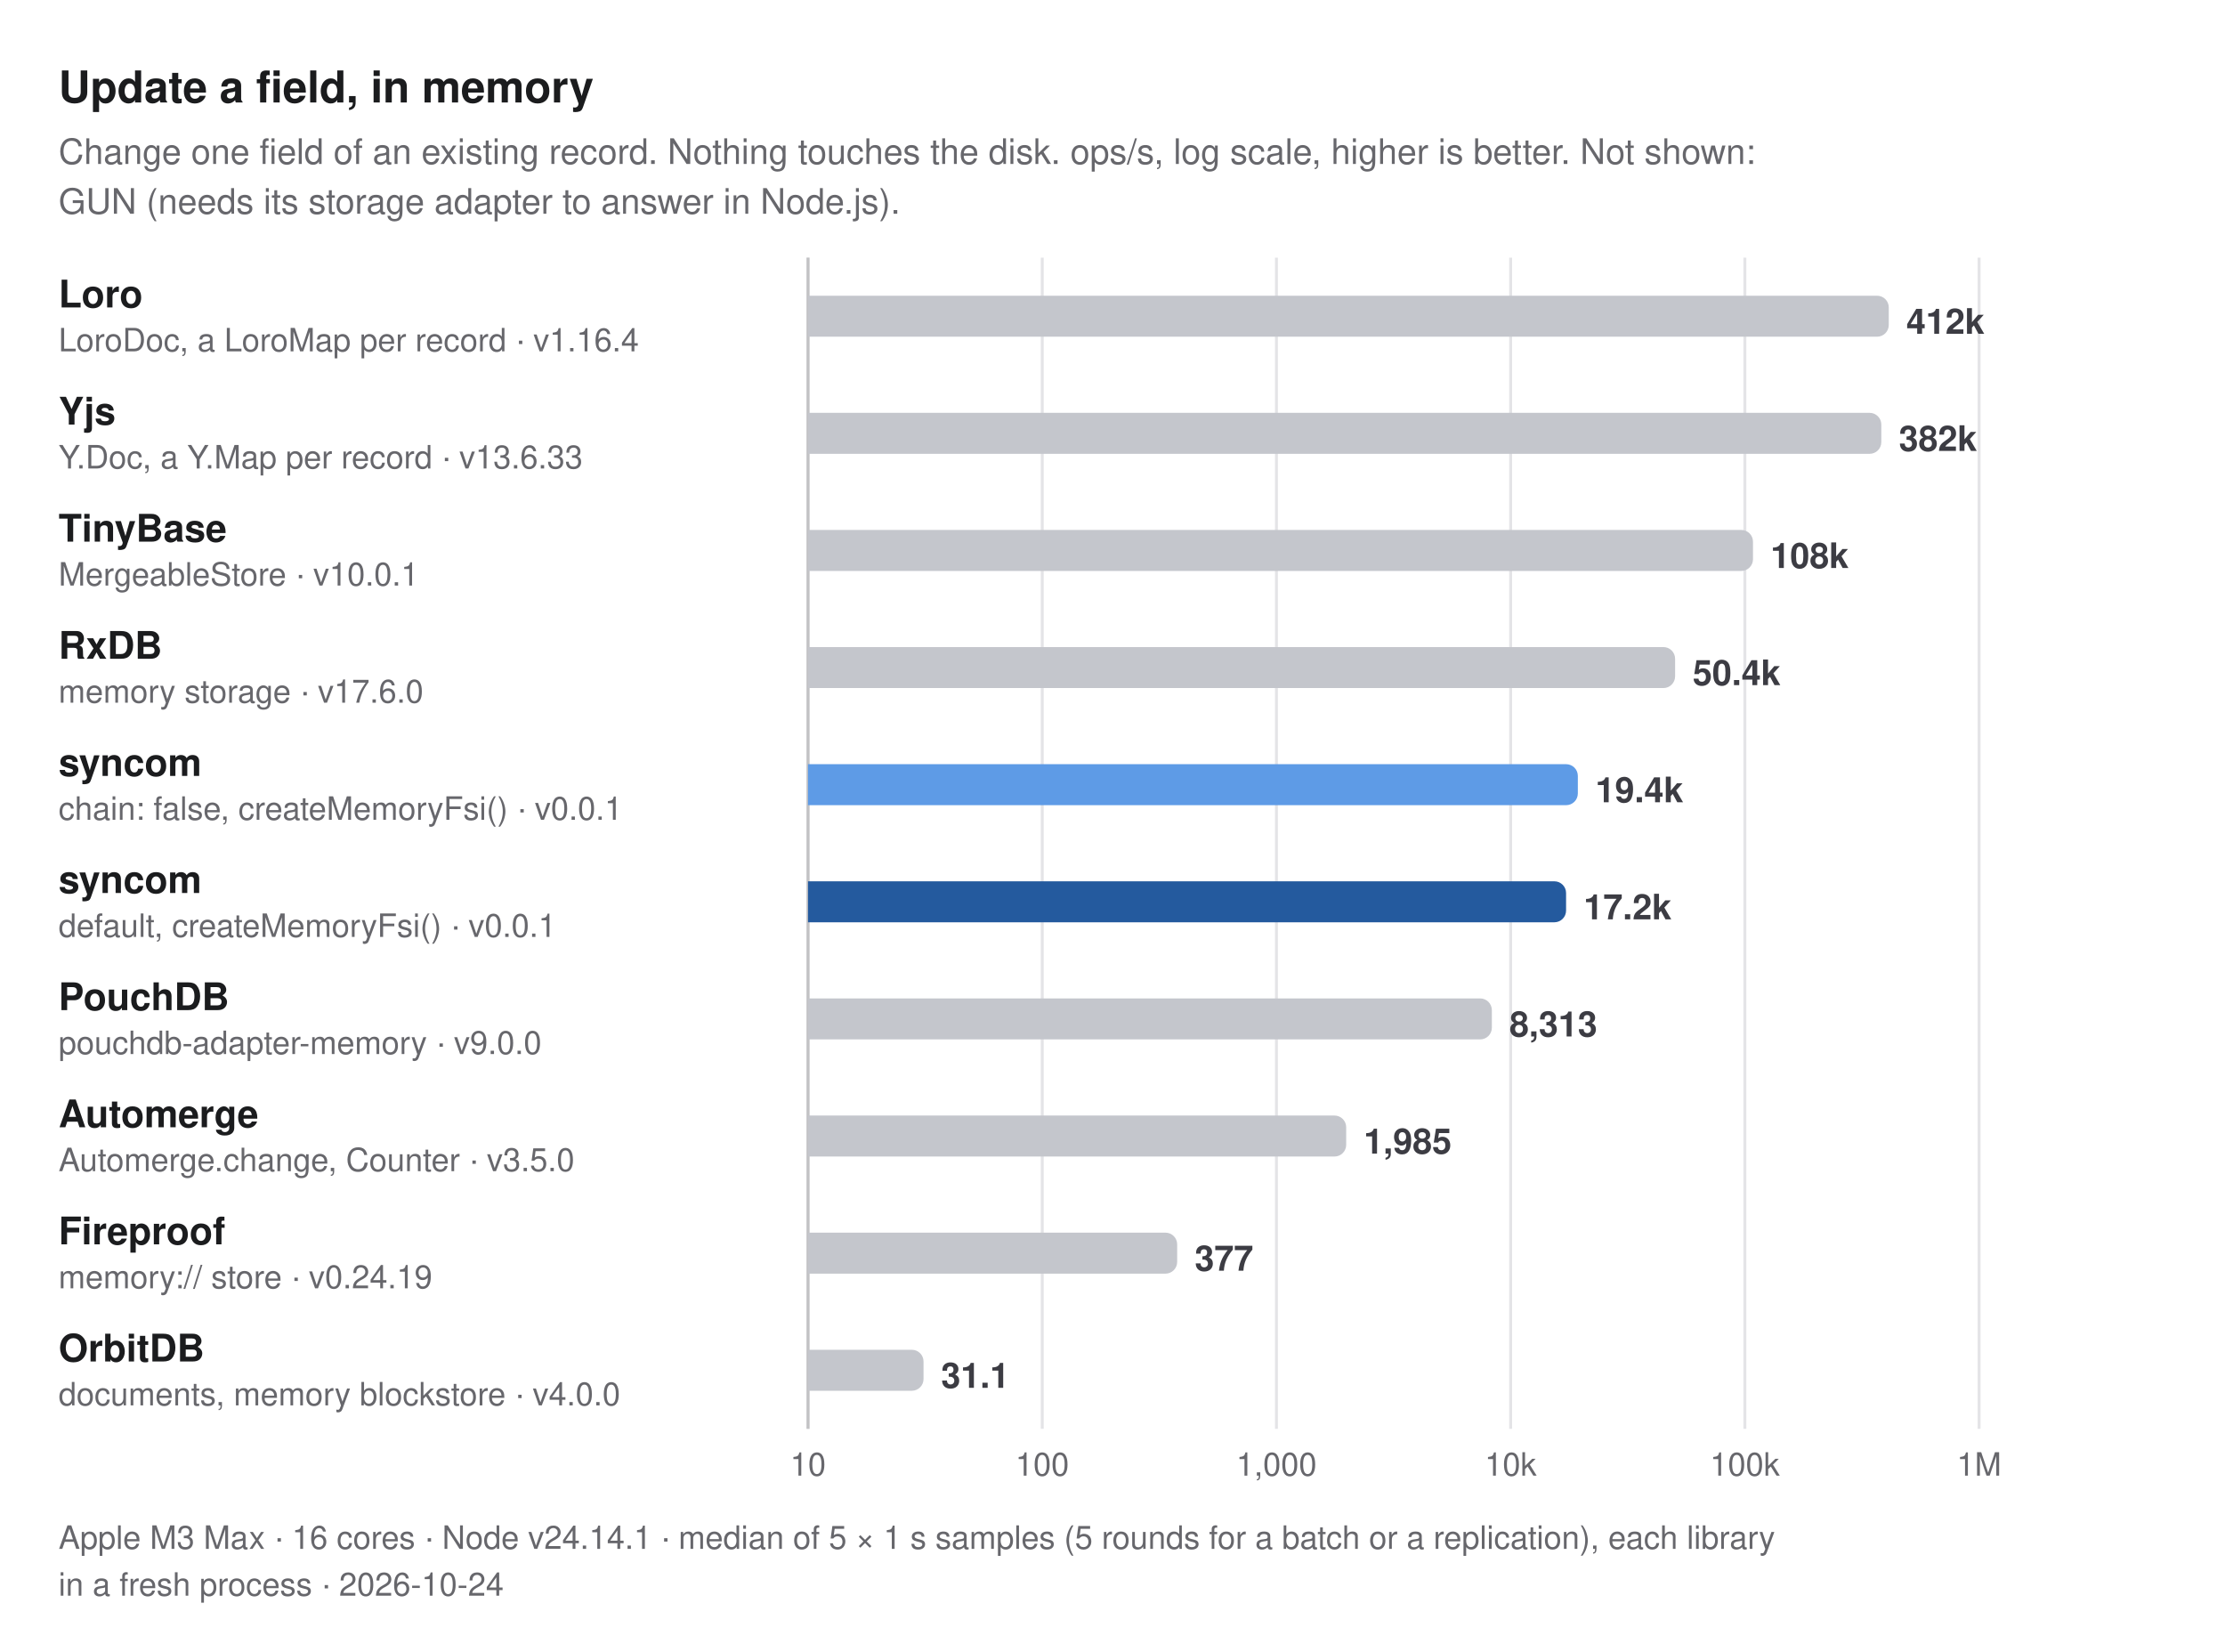
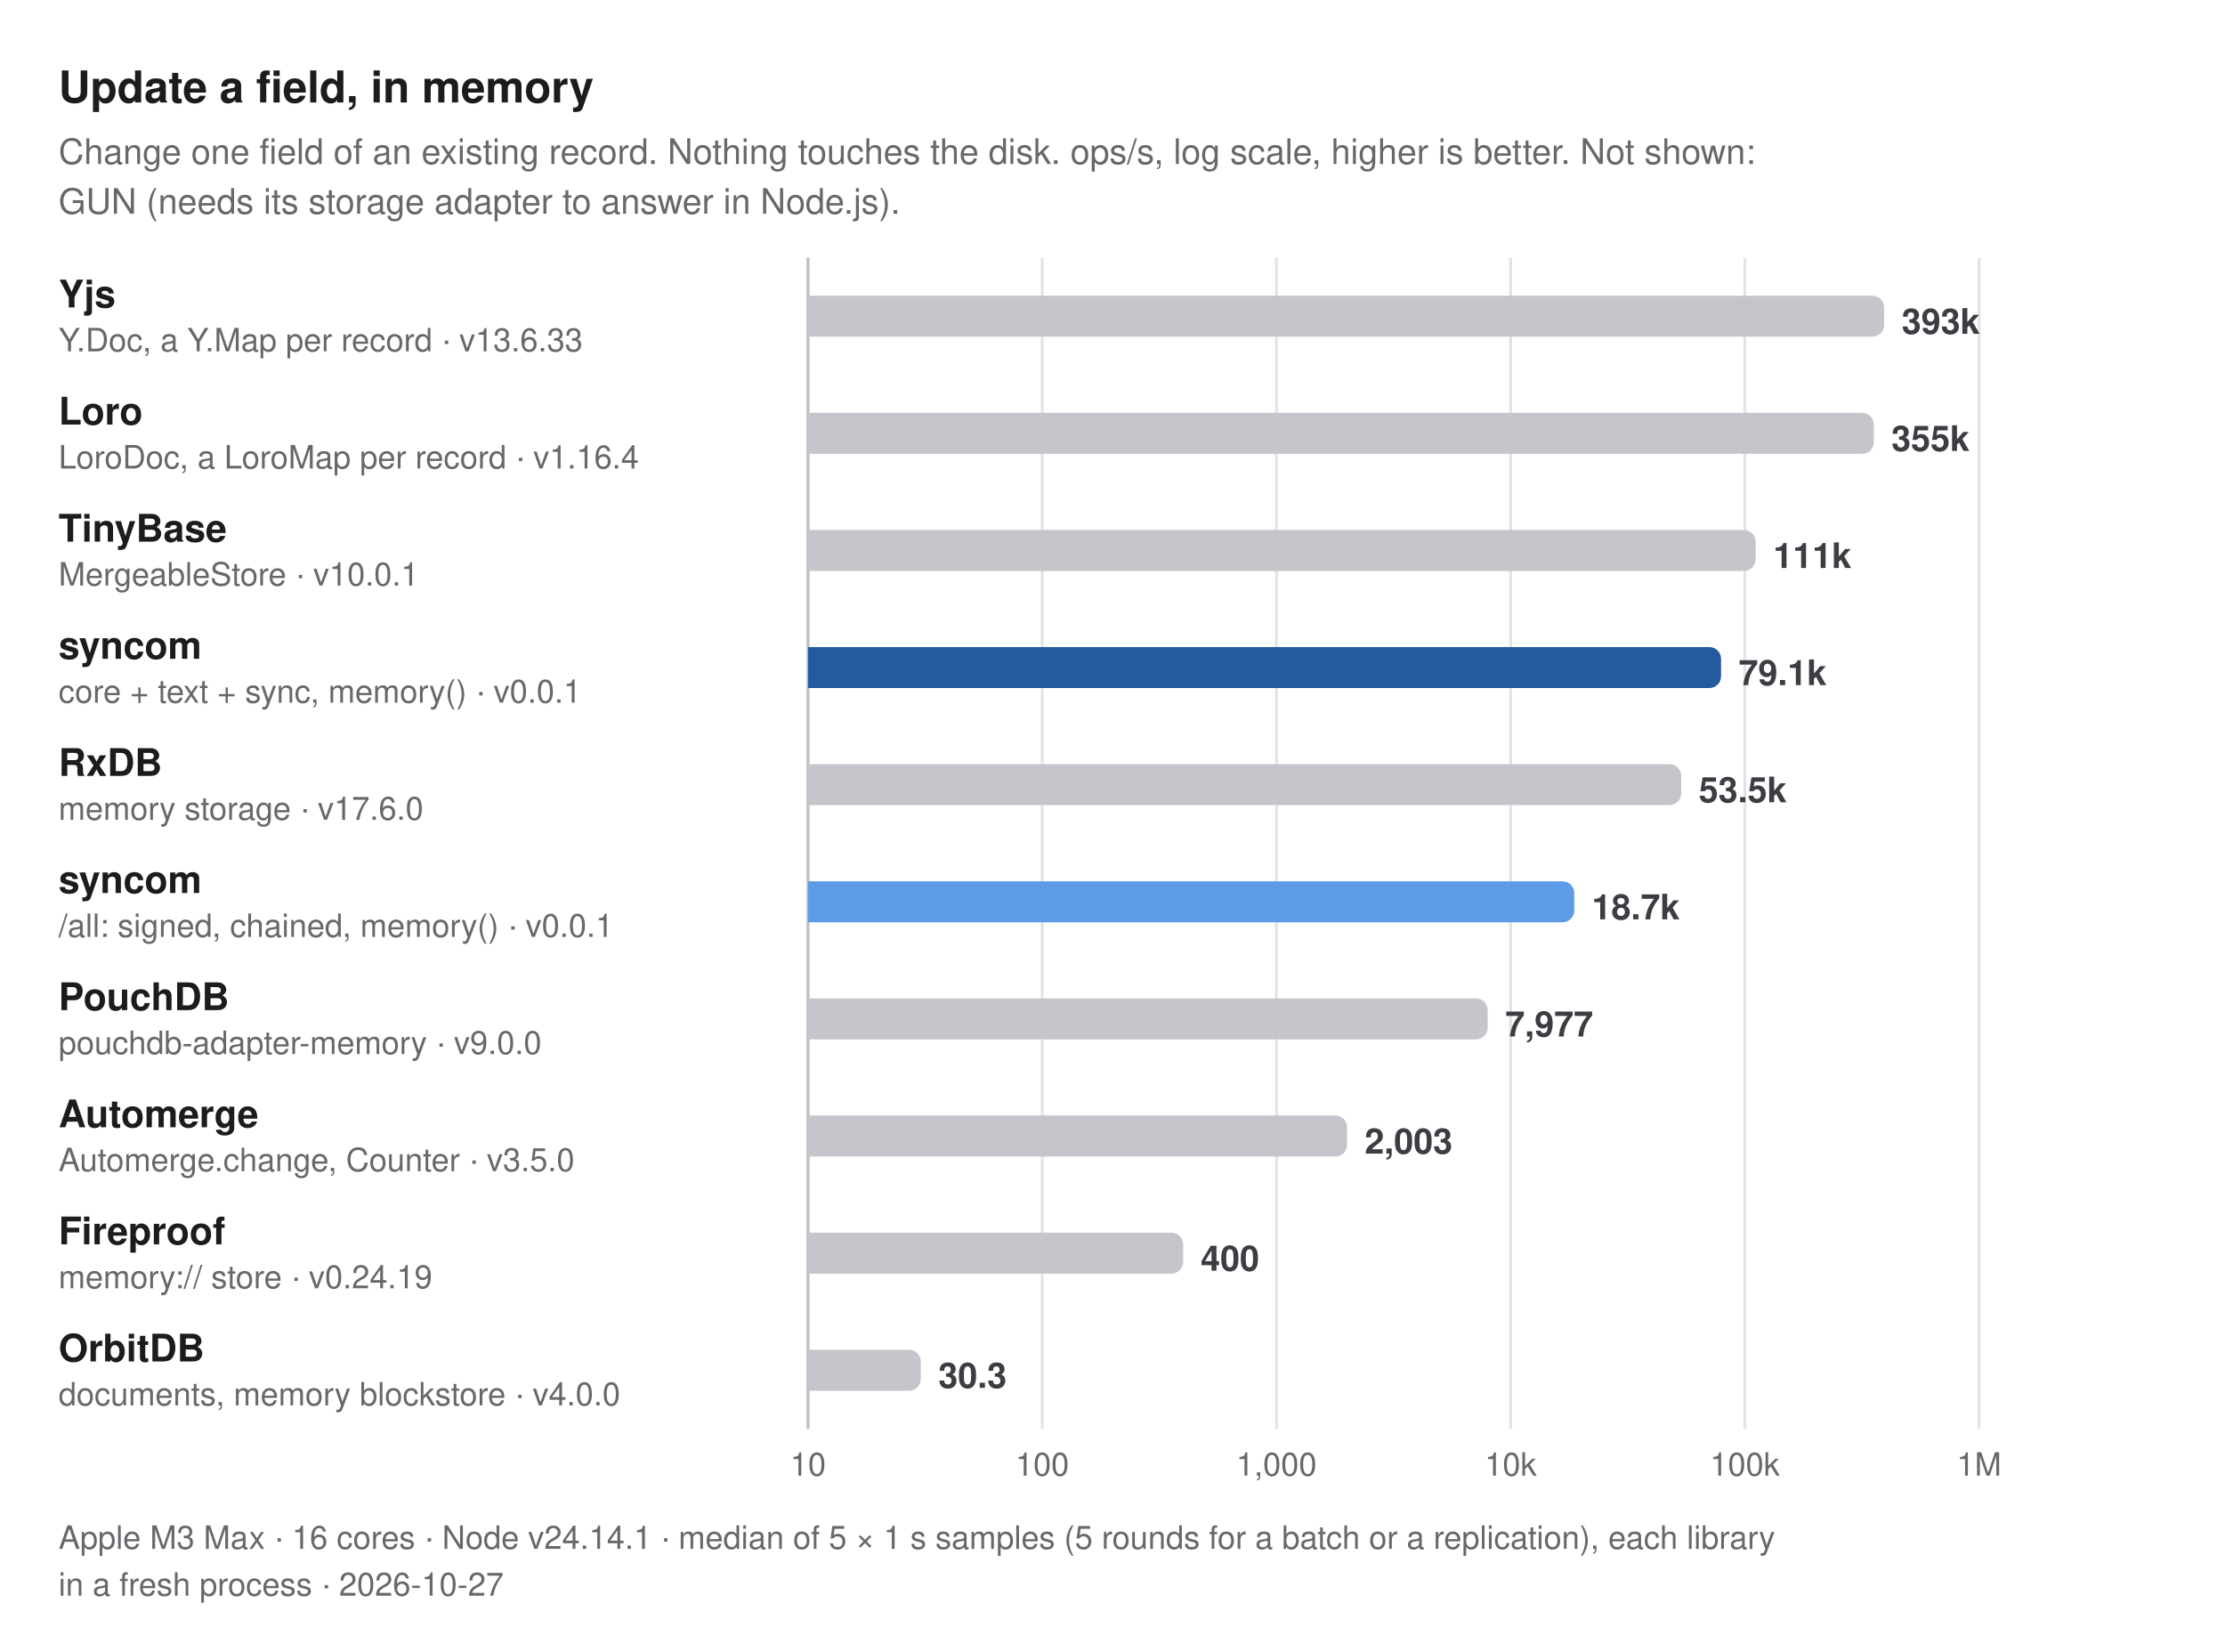
<svg xmlns="http://www.w3.org/2000/svg" width="760" height="564" viewBox="0 0 760 564" role="img" aria-label="Update a field, in memory. Change one field of an existing record. Nothing touches the disk. ops/s, log scale, higher is better. Not shown: GUN (needs its storage adapter to answer in Node.js).">
  <style>
  text { font-family: -apple-system, BlinkMacSystemFont, "Segoe UI", Helvetica, Arial, sans-serif; }
  .title { font-size: 15px; font-weight: 700; fill: #1b1c1e; }
  .subtitle, .caption { font-size: 12px; fill: #67676c; }
  .caption { font-size: 11px; }
  .group { font-size: 11px; font-weight: 600; letter-spacing: 0.06em; fill: #67676c; }
  .label { font-size: 13px; font-weight: 600; fill: #1b1c1e; }
  .label.primary, .label.secondary { font-weight: 700; }
  .sublabel { font-size: 11px; fill: #67676c; }
  .value { font-size: 12px; font-weight: 600; fill: #3c3c43; font-variant-numeric: tabular-nums; }
  .value.small { font-size: 10px; }
  .legend { font-size: 11px; fill: #3c3c43; }
  .tick { font-size: 11px; fill: #67676c; font-variant-numeric: tabular-nums; }
  .grid { stroke: #e4e4e7; stroke-width: 1; }
  .axis { stroke: #c2c2c4; stroke-width: 1; }
  .ref { stroke: #67676c; stroke-width: 1; stroke-dasharray: 3 3; }
  .bar { fill: #c4c6cc; }
  .bar.primary { fill: #245a9e; }
  .bar.secondary { fill: #5e9be6; }
  @media (prefers-color-scheme: dark) {
    .title, .label { fill: #dfdfd6; }
    .subtitle, .caption, .group, .sublabel, .tick { fill: #98989f; }
    .value, .legend { fill: #c2c2c4; }
    .grid { stroke: #2e2e32; }
    .axis { stroke: #48484c; }
    .ref { stroke: #98989f; }
    .bar { fill: #46474e; }
    .bar.primary { fill: #8dbcf2; }
    .bar.secondary { fill: #3d7bd0; }
  }
</style>
  <text class="title" x="20" y="35">Update a field, in memory</text>
  <text class="subtitle" x="20" y="56">Change one field of an existing record. Nothing touches the disk. ops/s, log scale, higher is better. Not shown:</text>
  <text class="subtitle" x="20" y="73">GUN (needs its storage adapter to answer in Node.js).</text>
  <line class="grid" x1="276" y1="88" x2="276" y2="488" />
  <text class="tick" x="276" y="504" text-anchor="middle">10</text>
  <line class="grid" x1="356" y1="88" x2="356" y2="488" />
  <text class="tick" x="356" y="504" text-anchor="middle">100</text>
  <line class="grid" x1="436" y1="88" x2="436" y2="488" />
  <text class="tick" x="436" y="504" text-anchor="middle">1,000</text>
  <line class="grid" x1="516" y1="88" x2="516" y2="488" />
  <text class="tick" x="516" y="504" text-anchor="middle">10k</text>
  <line class="grid" x1="596" y1="88" x2="596" y2="488" />
  <text class="tick" x="596" y="504" text-anchor="middle">100k</text>
  <line class="grid" x1="676" y1="88" x2="676" y2="488" />
  <text class="tick" x="676" y="504" text-anchor="middle">1M</text>
  <line class="axis" x1="276" y1="88" x2="276" y2="488" />
  <g>
-     <text class="label" x="20" y="105">Loro</text>
-     <text class="sublabel" x="20" y="120">LoroDoc, a LoroMap per record · v1.16.4</text>
-     <path class="bar" d="M276,101H641.153A4,4 0 0 1 645.153,105V111A4,4 0 0 1 641.153,115H276Z" />
-     <text class="value" x="651.153" y="114">412k</text>
+     <text class="label" x="20" y="105">Yjs</text>
+     <text class="sublabel" x="20" y="120">Y.Doc, a Y.Map per record · v13.6.33</text>
+     <path class="bar" d="M276,101H639.575A4,4 0 0 1 643.575,105V111A4,4 0 0 1 639.575,115H276Z" />
+     <text class="value" x="649.575" y="114">393k</text>
  </g>
  <g>
-     <text class="label" x="20" y="145">Yjs</text>
-     <text class="sublabel" x="20" y="160">Y.Doc, a Y.Map per record · v13.6.33</text>
-     <path class="bar" d="M276,141H638.605A4,4 0 0 1 642.605,145V151A4,4 0 0 1 638.605,155H276Z" />
-     <text class="value" x="648.605" y="154">382k</text>
+     <text class="label" x="20" y="145">Loro</text>
+     <text class="sublabel" x="20" y="160">LoroDoc, a LoroMap per record · v1.16.4</text>
+     <path class="bar" d="M276,141H636.051A4,4 0 0 1 640.051,145V151A4,4 0 0 1 636.051,155H276Z" />
+     <text class="value" x="646.051" y="154">355k</text>
  </g>
  <g>
    <text class="label" x="20" y="185">TinyBase</text>
    <text class="sublabel" x="20" y="200">MergeableStore · v10.0.1</text>
-     <path class="bar" d="M276,181H594.773A4,4 0 0 1 598.773,185V191A4,4 0 0 1 594.773,195H276Z" />
-     <text class="value" x="604.773" y="194">108k</text>
+     <path class="bar" d="M276,181H595.69A4,4 0 0 1 599.69,185V191A4,4 0 0 1 595.69,195H276Z" />
+     <text class="value" x="605.69" y="194">111k</text>
  </g>
  <g>
-     <text class="label" x="20" y="225">RxDB</text>
-     <text class="sublabel" x="20" y="240">memory storage · v17.6.0</text>
-     <path class="bar" d="M276,221H568.171A4,4 0 0 1 572.171,225V231A4,4 0 0 1 568.171,235H276Z" />
-     <text class="value" x="578.171" y="234">50.4k</text>
+     <text class="label primary" x="20" y="225">syncom</text>
+     <text class="sublabel" x="20" y="240">core + text + sync, memory() · v0.0.1</text>
+     <path class="bar primary" d="M276,221H583.866A4,4 0 0 1 587.866,225V231A4,4 0 0 1 583.866,235H276Z" />
+     <text class="value" x="593.866" y="234">79.1k</text>
  </g>
  <g>
-     <text class="label secondary" x="20" y="265">syncom</text>
-     <text class="sublabel" x="20" y="280">chain: false, createMemoryFsi() · v0.0.1</text>
-     <path class="bar secondary" d="M276,261H534.948A4,4 0 0 1 538.948,265V271A4,4 0 0 1 534.948,275H276Z" />
-     <text class="value" x="544.948" y="274">19.4k</text>
+     <text class="label" x="20" y="265">RxDB</text>
+     <text class="sublabel" x="20" y="280">memory storage · v17.6.0</text>
+     <path class="bar" d="M276,261H570.259A4,4 0 0 1 574.259,265V271A4,4 0 0 1 570.259,275H276Z" />
+     <text class="value" x="580.259" y="274">53.5k</text>
  </g>
  <g>
-     <text class="label primary" x="20" y="305">syncom</text>
-     <text class="sublabel" x="20" y="320">default, createMemoryFsi() · v0.0.1</text>
-     <path class="bar primary" d="M276,301H530.929A4,4 0 0 1 534.929,305V311A4,4 0 0 1 530.929,315H276Z" />
-     <text class="value" x="540.929" y="314">17.2k</text>
+     <text class="label secondary" x="20" y="305">syncom</text>
+     <text class="sublabel" x="20" y="320">/all: signed, chained, memory() · v0.0.1</text>
+     <path class="bar secondary" d="M276,301H533.732A4,4 0 0 1 537.732,305V311A4,4 0 0 1 533.732,315H276Z" />
+     <text class="value" x="543.732" y="314">18.7k</text>
  </g>
  <g>
    <text class="label" x="20" y="345">PouchDB</text>
    <text class="sublabel" x="20" y="360">pouchdb-adapter-memory · v9.0.0</text>
-     <path class="bar" d="M276,341H505.579A4,4 0 0 1 509.579,345V351A4,4 0 0 1 505.579,355H276Z" />
-     <text class="value" x="515.579" y="354">8,313</text>
+     <path class="bar" d="M276,341H504.147A4,4 0 0 1 508.147,345V351A4,4 0 0 1 504.147,355H276Z" />
+     <text class="value" x="514.147" y="354">7,977</text>
  </g>
  <g>
    <text class="label" x="20" y="385">Automerge</text>
    <text class="sublabel" x="20" y="400">Automerge.change, Counter · v3.5.0</text>
-     <path class="bar" d="M276,381H455.821A4,4 0 0 1 459.821,385V391A4,4 0 0 1 455.821,395H276Z" />
-     <text class="value" x="465.821" y="394">1,985</text>
+     <path class="bar" d="M276,381H456.134A4,4 0 0 1 460.134,385V391A4,4 0 0 1 456.134,395H276Z" />
+     <text class="value" x="466.134" y="394">2,003</text>
  </g>
  <g>
    <text class="label" x="20" y="425">Fireproof</text>
    <text class="sublabel" x="20" y="440">memory:// store · v0.24.19</text>
-     <path class="bar" d="M276,421H398.09A4,4 0 0 1 402.09,425V431A4,4 0 0 1 398.09,435H276Z" />
-     <text class="value" x="408.09" y="434">377</text>
+     <path class="bar" d="M276,421H400.138A4,4 0 0 1 404.138,425V431A4,4 0 0 1 400.138,435H276Z" />
+     <text class="value" x="410.138" y="434">400</text>
  </g>
  <g>
    <text class="label" x="20" y="465">OrbitDB</text>
    <text class="sublabel" x="20" y="480">documents, memory blockstore · v4.0.0</text>
-     <path class="bar" d="M276,461H311.454A4,4 0 0 1 315.454,465V471A4,4 0 0 1 311.454,475H276Z" />
-     <text class="value" x="321.454" y="474">31.1</text>
+     <path class="bar" d="M276,461H310.522A4,4 0 0 1 314.522,465V471A4,4 0 0 1 310.522,475H276Z" />
+     <text class="value" x="320.522" y="474">30.3</text>
  </g>
  <text class="caption" x="20" y="529">Apple M3 Max · 16 cores · Node v24.14.1 · median of 5 × 1 s samples (5 rounds for a batch or a replication), each library</text>
-   <text class="caption" x="20" y="545">in a fresh process · 2026-10-24</text>
+   <text class="caption" x="20" y="545">in a fresh process · 2026-10-27</text>
</svg>
